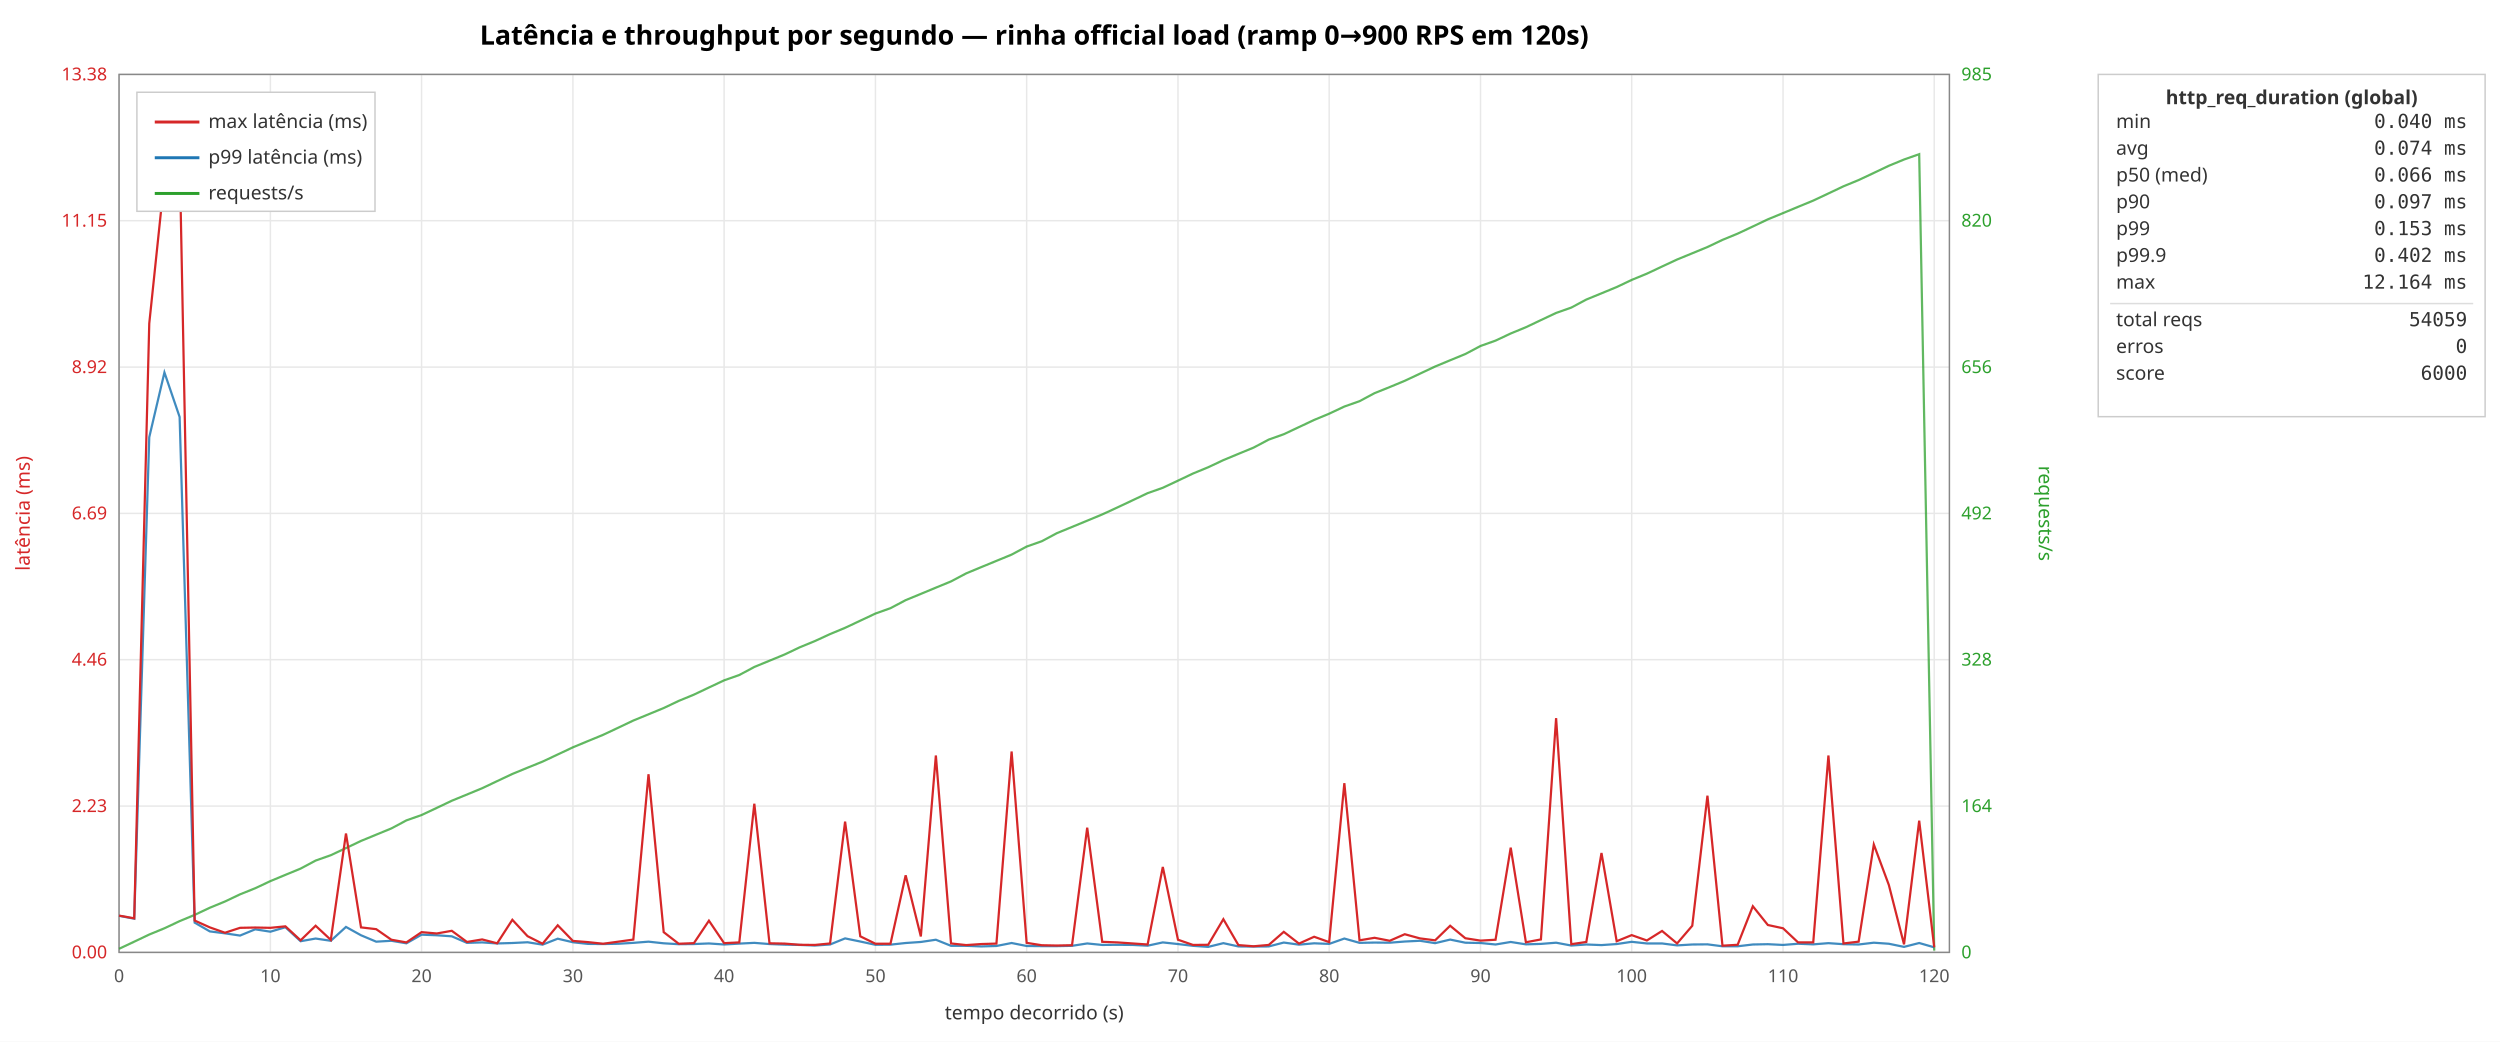
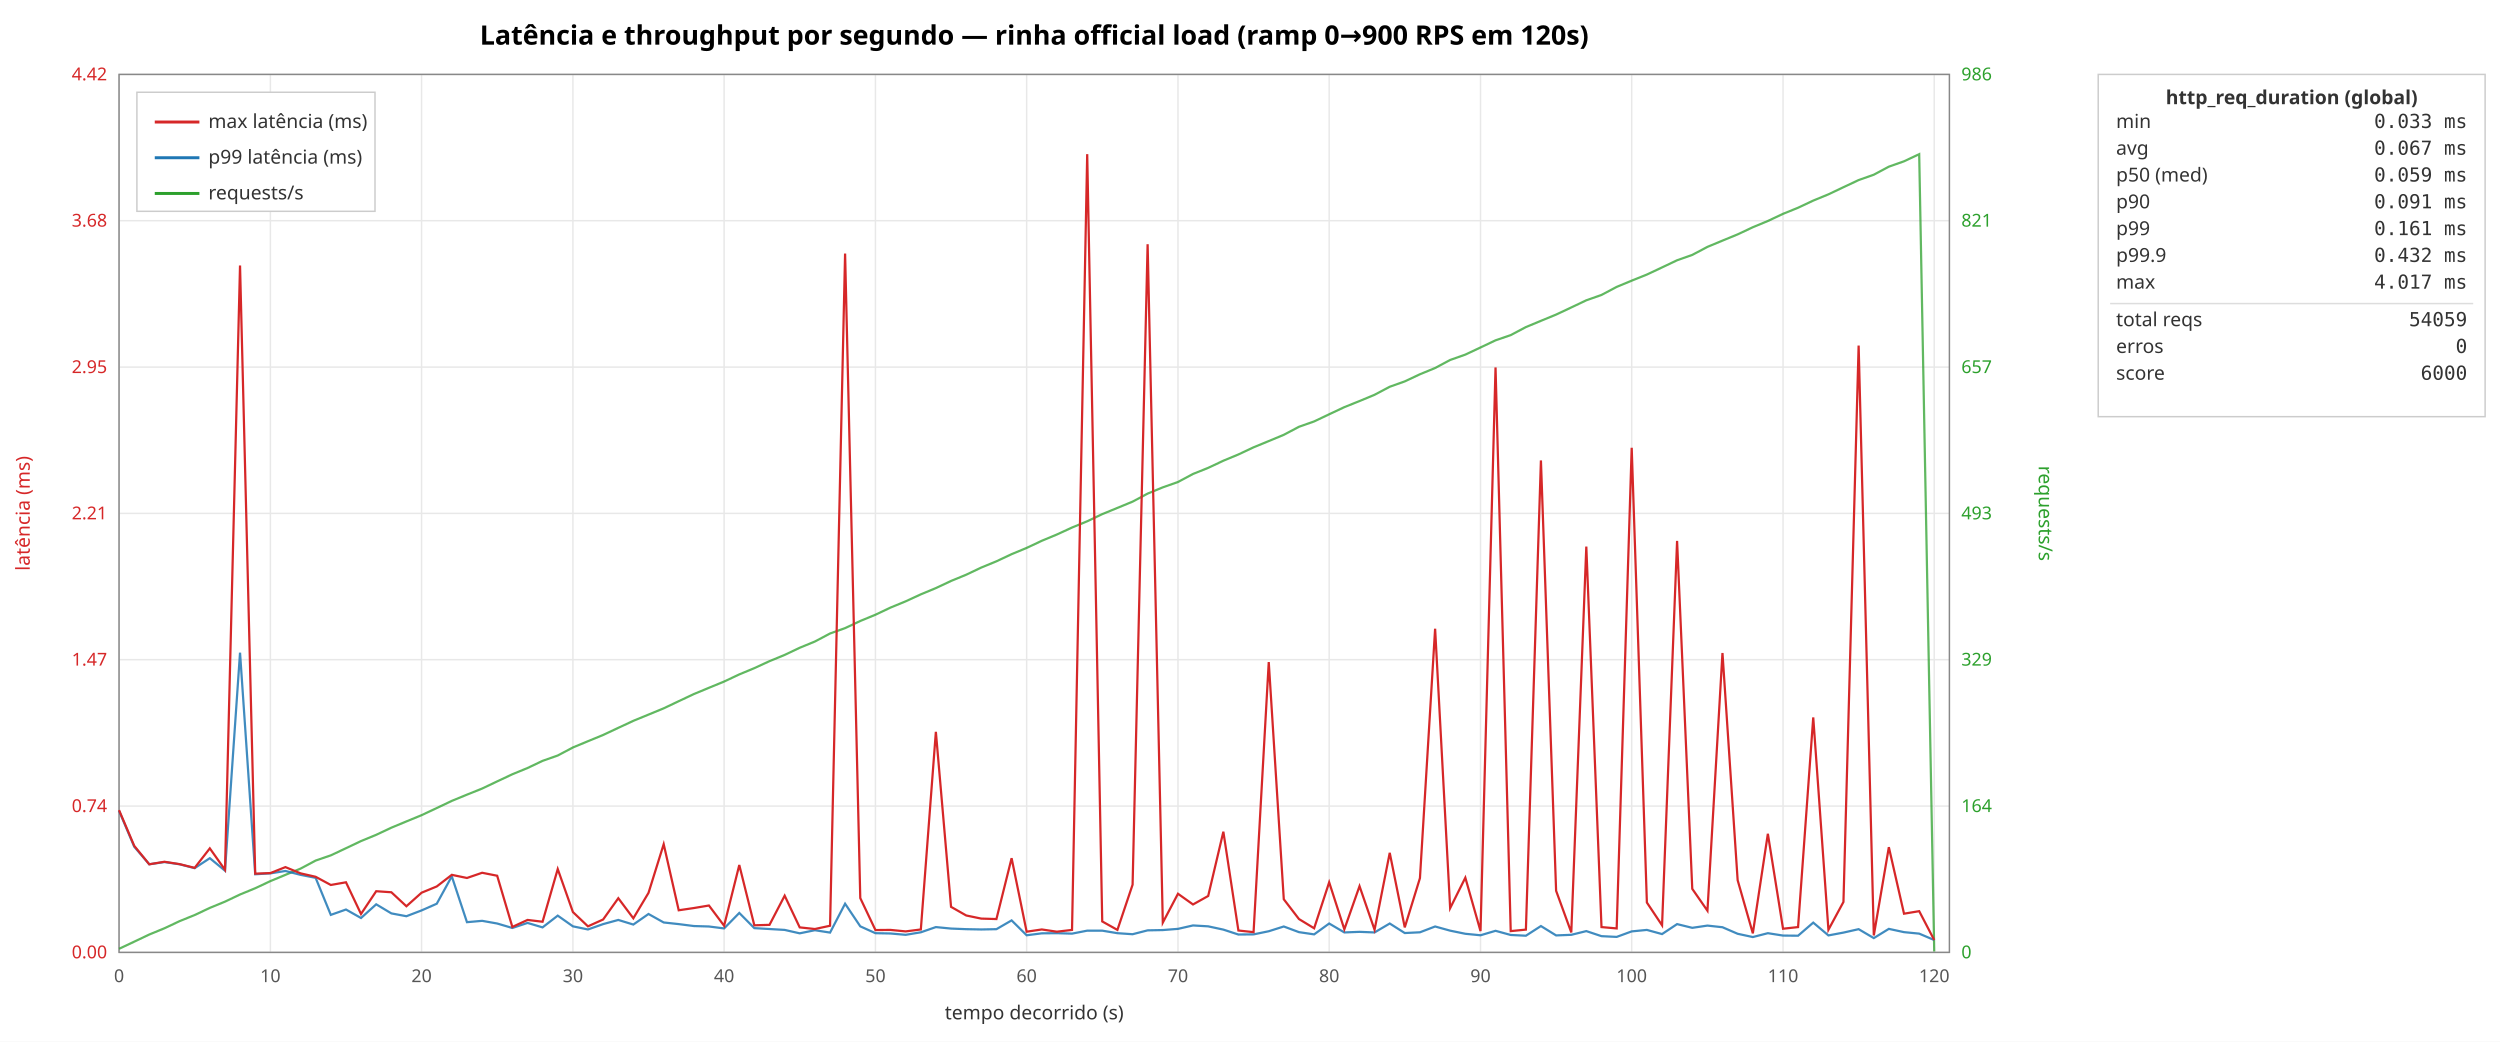
<svg xmlns="http://www.w3.org/2000/svg" viewBox="0 0 1680 700" font-family="sans-serif">
  <rect width="1680" height="700" fill="white" />
  <text x="695.0" y="30" text-anchor="middle" font-size="18" font-weight="bold">Latência e throughput por segundo — rinha official load (ramp 0→900 RPS em 120s)</text>
  <text x="20.0" y="345.0" text-anchor="middle" font-size="13" fill="#d62728" transform="rotate(-90 20.0 345.0)">latência (ms)</text>
  <text x="1370.0" y="345.0" text-anchor="middle" font-size="13" fill="#2ca02c" transform="rotate(90 1370.0 345.0)">requests/s</text>
  <text x="695.0" y="685.0" text-anchor="middle" font-size="13" fill="#333">tempo decorrido (s)</text>
  <line x1="80.0" y1="50" x2="80.0" y2="640" stroke="#e8e8e8" stroke-width="1" />
  <text x="80.0" y="660.0" text-anchor="middle" font-size="12" fill="#555">0</text>
  <line x1="181.7" y1="50" x2="181.7" y2="640" stroke="#e8e8e8" stroke-width="1" />
  <text x="181.7" y="660.0" text-anchor="middle" font-size="12" fill="#555">10</text>
  <line x1="283.3" y1="50" x2="283.3" y2="640" stroke="#e8e8e8" stroke-width="1" />
  <text x="283.3" y="660.0" text-anchor="middle" font-size="12" fill="#555">20</text>
  <line x1="385.0" y1="50" x2="385.0" y2="640" stroke="#e8e8e8" stroke-width="1" />
  <text x="385.0" y="660.0" text-anchor="middle" font-size="12" fill="#555">30</text>
  <line x1="486.6" y1="50" x2="486.6" y2="640" stroke="#e8e8e8" stroke-width="1" />
  <text x="486.6" y="660.0" text-anchor="middle" font-size="12" fill="#555">40</text>
  <line x1="588.3" y1="50" x2="588.3" y2="640" stroke="#e8e8e8" stroke-width="1" />
  <text x="588.3" y="660.0" text-anchor="middle" font-size="12" fill="#555">50</text>
  <line x1="689.9" y1="50" x2="689.9" y2="640" stroke="#e8e8e8" stroke-width="1" />
  <text x="689.9" y="660.0" text-anchor="middle" font-size="12" fill="#555">60</text>
  <line x1="791.6" y1="50" x2="791.6" y2="640" stroke="#e8e8e8" stroke-width="1" />
  <text x="791.6" y="660.0" text-anchor="middle" font-size="12" fill="#555">70</text>
  <line x1="893.2" y1="50" x2="893.2" y2="640" stroke="#e8e8e8" stroke-width="1" />
  <text x="893.2" y="660.0" text-anchor="middle" font-size="12" fill="#555">80</text>
  <line x1="994.9" y1="50" x2="994.9" y2="640" stroke="#e8e8e8" stroke-width="1" />
  <text x="994.9" y="660.0" text-anchor="middle" font-size="12" fill="#555">90</text>
  <line x1="1096.5" y1="50" x2="1096.5" y2="640" stroke="#e8e8e8" stroke-width="1" />
  <text x="1096.5" y="660.0" text-anchor="middle" font-size="12" fill="#555">100</text>
  <line x1="1198.2" y1="50" x2="1198.2" y2="640" stroke="#e8e8e8" stroke-width="1" />
  <text x="1198.2" y="660.0" text-anchor="middle" font-size="12" fill="#555">110</text>
  <line x1="1299.8" y1="50" x2="1299.8" y2="640" stroke="#e8e8e8" stroke-width="1" />
  <text x="1299.8" y="660.0" text-anchor="middle" font-size="12" fill="#555">120</text>
  <line x1="80" y1="640.0" x2="1310.0" y2="640.0" stroke="#e8e8e8" stroke-width="1" />
  <text x="72.0" y="644.0" text-anchor="end" font-size="12" fill="#d62728">0.00</text>
  <line x1="80" y1="541.7" x2="1310.0" y2="541.7" stroke="#e8e8e8" stroke-width="1" />
-   <text x="72.0" y="545.7" text-anchor="end" font-size="12" fill="#d62728">2.23</text>
+   <text x="72.0" y="545.7" text-anchor="end" font-size="12" fill="#d62728">0.74</text>
  <line x1="80" y1="443.3" x2="1310.0" y2="443.3" stroke="#e8e8e8" stroke-width="1" />
-   <text x="72.0" y="447.3" text-anchor="end" font-size="12" fill="#d62728">4.46</text>
+   <text x="72.0" y="447.3" text-anchor="end" font-size="12" fill="#d62728">1.47</text>
  <line x1="80" y1="345.0" x2="1310.0" y2="345.0" stroke="#e8e8e8" stroke-width="1" />
-   <text x="72.0" y="349.0" text-anchor="end" font-size="12" fill="#d62728">6.69</text>
+   <text x="72.0" y="349.0" text-anchor="end" font-size="12" fill="#d62728">2.21</text>
  <line x1="80" y1="246.7" x2="1310.0" y2="246.7" stroke="#e8e8e8" stroke-width="1" />
-   <text x="72.0" y="250.7" text-anchor="end" font-size="12" fill="#d62728">8.92</text>
+   <text x="72.0" y="250.7" text-anchor="end" font-size="12" fill="#d62728">2.95</text>
  <line x1="80" y1="148.3" x2="1310.0" y2="148.3" stroke="#e8e8e8" stroke-width="1" />
-   <text x="72.0" y="152.3" text-anchor="end" font-size="12" fill="#d62728">11.15</text>
+   <text x="72.0" y="152.3" text-anchor="end" font-size="12" fill="#d62728">3.68</text>
  <line x1="80" y1="50.0" x2="1310.0" y2="50.0" stroke="#e8e8e8" stroke-width="1" />
-   <text x="72.0" y="54.0" text-anchor="end" font-size="12" fill="#d62728">13.38</text>
+   <text x="72.0" y="54.0" text-anchor="end" font-size="12" fill="#d62728">4.42</text>
  <text x="1318.0" y="644.0" text-anchor="start" font-size="12" fill="#2ca02c">0</text>
  <text x="1318.0" y="545.7" text-anchor="start" font-size="12" fill="#2ca02c">164</text>
-   <text x="1318.0" y="447.3" text-anchor="start" font-size="12" fill="#2ca02c">328</text>
-   <text x="1318.0" y="349.0" text-anchor="start" font-size="12" fill="#2ca02c">492</text>
-   <text x="1318.0" y="250.7" text-anchor="start" font-size="12" fill="#2ca02c">656</text>
-   <text x="1318.0" y="152.3" text-anchor="start" font-size="12" fill="#2ca02c">820</text>
-   <text x="1318.0" y="54.0" text-anchor="start" font-size="12" fill="#2ca02c">985</text>
+   <text x="1318.0" y="447.3" text-anchor="start" font-size="12" fill="#2ca02c">329</text>
+   <text x="1318.0" y="349.0" text-anchor="start" font-size="12" fill="#2ca02c">493</text>
+   <text x="1318.0" y="250.7" text-anchor="start" font-size="12" fill="#2ca02c">657</text>
+   <text x="1318.0" y="152.3" text-anchor="start" font-size="12" fill="#2ca02c">821</text>
+   <text x="1318.0" y="54.0" text-anchor="start" font-size="12" fill="#2ca02c">986</text>
  <rect x="80" y="50" width="1230" height="590" fill="none" stroke="#888" stroke-width="1" />
-   <path d="M80.0 637.6 L90.2 632.8 L100.3 628.0 L110.5 623.8 L120.7 619.0 L130.8 614.8 L141.0 610.0 L151.2 605.8 L161.3 601.0 L171.5 596.9 L181.7 592.1 L191.8 587.9 L202.0 583.7 L212.1 578.3 L222.3 574.7 L232.5 569.9 L242.6 565.1 L252.8 560.9 L263.0 556.7 L273.1 551.3 L283.3 547.7 L293.5 542.9 L303.6 538.1 L313.8 533.9 L324.0 529.7 L334.1 524.9 L344.3 520.1 L354.5 515.9 L364.6 511.8 L374.8 507.0 L385.0 502.2 L395.1 498.0 L405.3 493.8 L415.5 489.0 L425.6 484.2 L435.8 480.0 L446.0 475.8 L456.1 471.0 L466.3 466.8 L476.4 462.0 L486.6 457.2 L496.8 453.6 L506.9 448.2 L517.1 444.0 L527.3 439.8 L537.4 435.0 L547.6 430.8 L557.8 426.1 L567.9 421.9 L578.1 417.1 L588.3 412.3 L598.4 408.7 L608.6 403.3 L618.8 399.1 L628.9 394.9 L639.1 390.7 L649.3 385.3 L659.4 381.1 L669.6 376.9 L679.8 372.7 L689.9 367.3 L700.1 363.7 L710.2 358.3 L720.4 354.1 L730.6 349.9 L740.7 345.7 L750.9 341.0 L761.1 336.2 L771.2 331.4 L781.4 327.8 L791.6 323.0 L801.7 318.2 L811.9 314.0 L822.1 309.2 L832.2 305.0 L842.4 300.8 L852.6 295.4 L862.7 291.8 L872.9 287.0 L883.1 282.2 L893.2 278.0 L903.4 273.2 L913.6 269.6 L923.7 264.2 L933.9 260.1 L944.0 255.9 L954.2 251.1 L964.4 246.3 L974.5 242.1 L984.7 237.9 L994.9 232.5 L1005.0 228.9 L1015.2 224.1 L1025.4 219.9 L1035.5 215.1 L1045.7 210.3 L1055.9 206.7 L1066.0 201.3 L1076.2 197.1 L1086.4 192.9 L1096.5 188.1 L1106.7 183.9 L1116.9 179.1 L1127.0 174.4 L1137.2 170.2 L1147.4 166.0 L1157.5 161.2 L1167.7 157.0 L1177.9 152.2 L1188.0 147.4 L1198.2 143.2 L1208.3 139.0 L1218.5 134.8 L1228.7 130.0 L1238.8 125.2 L1249.0 121.0 L1259.2 116.2 L1269.3 111.4 L1279.5 107.2 L1289.7 103.6 L1299.8 638.8 " stroke="#2ca02c" stroke-width="1.5" fill="none" opacity="0.75" />
-   <path d="M80.0 615.4 L90.2 617.4 L100.3 293.8 L110.5 250.3 L120.7 280.2 L130.8 620.0 L141.0 625.9 L151.2 627.2 L161.3 628.7 L171.5 624.5 L181.7 626.1 L191.8 623.1 L202.0 632.5 L212.1 630.7 L222.3 632.2 L232.5 622.9 L242.6 628.5 L252.8 632.8 L263.0 632.2 L273.1 633.9 L283.3 628.1 L293.5 628.5 L303.6 629.2 L313.8 633.6 L324.0 633.3 L334.1 634.0 L344.3 633.7 L354.5 633.2 L364.6 634.8 L374.8 630.8 L385.0 633.2 L395.1 634.3 L405.3 634.4 L415.5 634.2 L425.6 633.6 L435.8 632.8 L446.0 633.9 L456.1 634.5 L466.3 634.4 L476.4 634.0 L486.6 634.7 L496.8 634.1 L506.9 633.6 L517.1 634.4 L527.3 634.8 L537.4 635.0 L547.6 635.4 L557.8 634.7 L567.9 630.6 L578.1 632.7 L588.3 634.9 L598.4 634.8 L608.6 633.7 L618.8 633.0 L628.9 631.5 L639.1 635.6 L649.3 635.6 L659.4 636.0 L669.6 635.7 L679.8 633.7 L689.9 635.7 L700.1 635.8 L710.2 635.8 L720.4 635.6 L730.6 634.0 L740.7 635.0 L750.9 634.9 L761.1 635.0 L771.2 635.5 L781.4 633.3 L791.6 634.4 L801.7 635.6 L811.9 636.3 L822.1 633.8 L832.2 636.0 L842.4 636.1 L852.6 636.0 L862.7 633.4 L872.9 634.8 L883.1 633.9 L893.2 634.3 L903.4 630.7 L913.6 633.6 L923.7 633.4 L933.9 633.5 L944.0 632.7 L954.2 632.2 L964.4 633.8 L974.5 631.4 L984.7 633.5 L994.9 633.7 L1005.0 634.7 L1015.2 633.0 L1025.4 634.6 L1035.5 634.3 L1045.7 633.5 L1055.9 635.4 L1066.0 634.7 L1076.2 635.1 L1086.4 634.4 L1096.5 632.9 L1106.7 634.0 L1116.9 634.0 L1127.0 635.3 L1137.2 634.7 L1147.4 634.6 L1157.5 635.9 L1167.7 635.9 L1177.9 634.7 L1188.0 634.5 L1198.2 635.0 L1208.3 634.2 L1218.5 634.6 L1228.7 633.8 L1238.8 634.5 L1249.0 634.7 L1259.2 633.5 L1269.3 634.2 L1279.5 636.3 L1289.7 633.7 L1299.8 636.6 " stroke="#1f77b4" stroke-width="1.5" fill="none" opacity="0.85" />
-   <path d="M80.0 615.3 L90.2 617.1 L100.3 217.4 L110.5 120.0 L120.7 103.6 L130.8 618.6 L141.0 623.2 L151.2 626.8 L161.3 623.5 L171.5 623.3 L181.7 623.5 L191.8 622.5 L202.0 631.9 L212.1 622.1 L222.3 631.6 L232.5 560.1 L242.6 623.2 L252.8 624.4 L263.0 631.5 L273.1 633.3 L283.3 626.4 L293.5 627.3 L303.6 625.5 L313.8 633.0 L324.0 631.3 L334.1 633.9 L344.3 618.1 L354.5 629.1 L364.6 634.2 L374.8 621.8 L385.0 632.3 L395.1 633.1 L405.3 634.2 L415.5 632.8 L425.6 631.4 L435.8 520.3 L446.0 626.4 L456.1 634.2 L466.3 633.8 L476.4 618.7 L486.6 633.8 L496.8 633.3 L506.9 540.1 L517.1 633.9 L527.3 634.1 L537.4 634.9 L547.6 635.0 L557.8 634.0 L567.9 552.1 L578.1 629.2 L588.3 634.2 L598.4 634.2 L608.6 588.2 L618.8 629.3 L628.9 507.7 L639.1 634.0 L649.3 635.1 L659.4 634.4 L669.6 634.1 L679.8 505.0 L689.9 633.6 L700.1 635.2 L710.2 635.4 L720.4 635.2 L730.6 556.2 L740.7 632.9 L750.9 633.3 L761.1 634.0 L771.2 634.7 L781.4 582.6 L791.6 631.5 L801.7 635.0 L811.9 634.9 L822.1 617.7 L832.2 635.1 L842.4 635.9 L852.6 635.0 L862.7 626.2 L872.9 634.1 L883.1 629.5 L893.2 633.1 L903.4 526.3 L913.6 631.9 L923.7 630.2 L933.9 632.2 L944.0 627.8 L954.2 630.6 L964.4 631.9 L974.5 622.1 L984.7 630.5 L994.9 632.1 L1005.0 631.5 L1015.2 569.6 L1025.4 633.2 L1035.5 631.3 L1045.7 482.6 L1055.9 634.5 L1066.0 633.0 L1076.2 573.2 L1086.4 632.5 L1096.5 628.4 L1106.7 632.0 L1116.9 625.6 L1127.0 634.0 L1137.2 622.1 L1147.4 534.7 L1157.5 635.5 L1167.7 634.9 L1177.9 609.0 L1188.0 621.6 L1198.2 623.8 L1208.3 633.3 L1218.5 633.3 L1228.7 507.7 L1238.8 634.0 L1249.0 632.8 L1259.2 567.5 L1269.3 594.7 L1279.5 634.6 L1289.7 551.5 L1299.8 636.6 " stroke="#d62728" stroke-width="1.5" fill="none" />
+   <path d="M80.0 637.6 L90.2 632.8 L100.3 628.0 L110.5 623.8 L120.7 619.0 L130.8 614.9 L141.0 610.1 L151.2 605.9 L161.3 601.1 L171.5 596.9 L181.7 592.1 L191.8 587.9 L202.0 583.7 L212.1 578.3 L222.3 574.8 L232.5 570.0 L242.6 565.2 L252.8 561.0 L263.0 556.2 L273.1 552.0 L283.3 547.8 L293.5 543.0 L303.6 538.2 L313.8 534.0 L324.0 529.9 L334.1 525.1 L344.3 520.3 L354.5 516.1 L364.6 511.3 L374.8 507.7 L385.0 502.3 L395.1 498.1 L405.3 493.9 L415.5 489.1 L425.6 484.4 L435.8 480.2 L446.0 476.0 L456.1 471.2 L466.3 466.4 L476.4 462.2 L486.6 458.0 L496.8 453.2 L506.9 449.0 L517.1 444.3 L527.3 440.1 L537.4 435.3 L547.6 431.1 L557.8 425.7 L567.9 422.1 L578.1 417.3 L588.3 413.1 L598.4 408.3 L608.6 404.1 L618.8 399.4 L628.9 395.2 L639.1 390.4 L649.3 386.2 L659.4 381.4 L669.6 377.2 L679.8 372.4 L689.9 368.2 L700.1 363.4 L710.2 359.2 L720.4 354.5 L730.6 350.3 L740.7 345.5 L750.9 341.3 L761.1 337.1 L771.2 331.7 L781.4 327.5 L791.6 323.9 L801.7 318.5 L811.9 314.4 L822.1 309.6 L832.2 305.4 L842.4 300.6 L852.6 296.4 L862.7 292.2 L872.9 286.8 L883.1 283.2 L893.2 278.4 L903.4 273.6 L913.6 269.5 L923.7 265.3 L933.9 259.9 L944.0 256.3 L954.2 251.5 L964.4 247.3 L974.5 241.9 L984.7 238.3 L994.9 233.5 L1005.0 228.7 L1015.2 225.2 L1025.4 219.8 L1035.5 215.6 L1045.7 211.4 L1055.9 206.6 L1066.0 201.8 L1076.2 198.2 L1086.4 192.8 L1096.5 188.6 L1106.7 184.5 L1116.9 179.7 L1127.0 174.9 L1137.2 171.3 L1147.4 165.9 L1157.5 161.7 L1167.7 157.5 L1177.9 152.7 L1188.0 148.5 L1198.2 143.7 L1208.3 139.6 L1218.5 134.8 L1228.7 130.6 L1238.8 125.8 L1249.0 121.0 L1259.2 117.4 L1269.3 112.0 L1279.5 108.4 L1289.7 103.6 L1299.8 639.4 " stroke="#2ca02c" stroke-width="1.5" fill="none" opacity="0.75" />
+   <path d="M80.0 544.9 L90.2 569.0 L100.3 580.8 L110.5 579.3 L120.7 580.8 L130.8 583.4 L141.0 576.7 L151.2 585.1 L161.3 438.6 L171.5 587.5 L181.7 586.9 L191.8 585.3 L202.0 587.9 L212.1 589.9 L222.3 614.8 L232.5 611.2 L242.6 616.9 L252.8 607.7 L263.0 613.8 L273.1 615.7 L283.3 611.8 L293.5 607.3 L303.6 588.9 L313.8 619.7 L324.0 618.8 L334.1 620.6 L344.3 623.6 L354.5 620.2 L364.6 623.2 L374.8 615.3 L385.0 622.5 L395.1 624.6 L405.3 621.0 L415.5 618.2 L425.6 621.3 L435.8 614.2 L446.0 619.9 L456.1 621.0 L466.3 622.3 L476.4 622.6 L486.6 623.9 L496.8 613.5 L506.9 623.7 L517.1 624.3 L527.3 624.9 L537.4 627.2 L547.6 625.1 L557.8 626.7 L567.9 607.3 L578.1 622.5 L588.3 627.1 L598.4 627.3 L608.6 628.2 L618.8 626.5 L628.9 623.0 L639.1 624.0 L649.3 624.4 L659.4 624.6 L669.6 624.4 L679.8 618.5 L689.9 628.5 L700.1 627.2 L710.2 627.1 L720.4 627.4 L730.6 625.4 L740.7 625.4 L750.9 627.1 L761.1 627.8 L771.2 625.2 L781.4 625.0 L791.6 624.2 L801.7 621.9 L811.9 622.5 L822.1 624.7 L832.2 628.0 L842.4 627.9 L852.6 625.8 L862.7 622.6 L872.9 626.4 L883.1 627.9 L893.2 620.6 L903.4 626.6 L913.6 626.2 L923.7 626.6 L933.9 620.6 L944.0 627.0 L954.2 626.5 L964.4 622.6 L974.5 625.4 L984.7 627.5 L994.9 628.5 L1005.0 625.5 L1015.2 628.3 L1025.4 628.8 L1035.5 622.3 L1045.7 628.6 L1055.9 628.2 L1066.0 625.7 L1076.2 629.1 L1086.4 629.6 L1096.5 625.9 L1106.7 624.9 L1116.9 627.7 L1127.0 621.0 L1137.2 623.5 L1147.4 622.0 L1157.5 623.1 L1167.7 627.5 L1177.9 629.7 L1188.0 627.1 L1198.2 628.7 L1208.3 628.8 L1218.5 620.0 L1228.7 628.6 L1238.8 626.7 L1249.0 624.4 L1259.2 630.4 L1269.3 624.2 L1279.5 626.4 L1289.7 627.4 L1299.8 631.7 " stroke="#1f77b4" stroke-width="1.5" fill="none" opacity="0.85" />
+   <path d="M80.0 544.4 L90.2 568.4 L100.3 580.8 L110.5 579.1 L120.7 580.7 L130.8 583.2 L141.0 570.1 L151.2 584.5 L161.3 178.4 L171.5 587.1 L181.7 586.7 L191.8 582.7 L202.0 586.9 L212.1 589.2 L222.3 594.7 L232.5 592.9 L242.6 614.2 L252.8 598.9 L263.0 599.6 L273.1 609.0 L283.3 599.9 L293.5 595.7 L303.6 587.9 L313.8 590.0 L324.0 586.5 L334.1 588.5 L344.3 622.9 L354.5 618.2 L364.6 619.4 L374.8 584.0 L385.0 612.9 L395.1 622.5 L405.3 617.9 L415.5 603.6 L425.6 617.1 L435.8 600.0 L446.0 567.3 L456.1 611.7 L466.3 610.2 L476.4 608.5 L486.6 622.1 L496.8 581.3 L506.9 621.8 L517.1 621.5 L527.3 601.9 L537.4 623.2 L547.6 624.3 L557.8 622.1 L567.9 170.4 L578.1 603.5 L588.3 625.0 L598.4 624.9 L608.6 625.9 L618.8 624.6 L628.9 491.8 L639.1 609.4 L649.3 615.2 L659.4 617.3 L669.6 617.6 L679.8 576.7 L689.9 626.1 L700.1 624.6 L710.2 626.1 L720.4 624.9 L730.6 103.6 L740.7 619.2 L750.9 624.9 L761.1 594.5 L771.2 164.1 L781.4 620.0 L791.6 600.6 L801.7 607.8 L811.9 602.1 L822.1 558.9 L832.2 625.3 L842.4 626.4 L852.6 444.9 L862.7 604.3 L872.9 617.6 L883.1 623.8 L893.2 592.9 L903.4 624.5 L913.6 595.5 L923.7 624.8 L933.9 573.1 L944.0 623.2 L954.2 590.1 L964.4 422.5 L974.5 610.3 L984.7 589.8 L994.9 625.7 L1005.0 246.9 L1015.2 625.7 L1025.4 624.7 L1035.5 309.4 L1045.7 598.6 L1055.9 626.6 L1066.0 367.3 L1076.2 623.0 L1086.4 623.9 L1096.5 300.9 L1106.7 606.5 L1116.9 621.8 L1127.0 363.5 L1137.2 597.3 L1147.4 612.0 L1157.5 438.8 L1167.7 591.5 L1177.9 627.2 L1188.0 560.3 L1198.2 624.1 L1208.3 623.0 L1218.5 482.1 L1228.7 624.8 L1238.8 606.1 L1249.0 232.2 L1259.2 628.6 L1269.3 569.3 L1279.5 614.0 L1289.7 612.3 L1299.8 631.7 " stroke="#d62728" stroke-width="1.5" fill="none" />
  <g font-size="13">
    <rect x="92" y="62" width="160" height="80" fill="white" stroke="#ccc" />
    <line x1="104" y1="82" x2="134" y2="82" stroke="#d62728" stroke-width="2" />
    <text x="140" y="86" fill="#333">max latência (ms)</text>
    <line x1="104" y1="106" x2="134" y2="106" stroke="#1f77b4" stroke-width="2" />
    <text x="140" y="110" fill="#333">p99 latência (ms)</text>
    <line x1="104" y1="130" x2="134" y2="130" stroke="#2ca02c" stroke-width="2" />
    <text x="140" y="134" fill="#333">requests/s</text>
  </g>
  <g font-size="13">
    <rect x="1410" y="50" width="260" height="230" fill="white" stroke="#ccc" />
    <text x="1540" y="70" text-anchor="middle" font-weight="bold" fill="#333">http_req_duration (global)</text>
    <text x="1422" y="86" fill="#333">min</text>
-     <text x="1658" y="86" text-anchor="end" fill="#333" font-family="monospace">0.040 ms</text>
+     <text x="1658" y="86" text-anchor="end" fill="#333" font-family="monospace">0.033 ms</text>
    <text x="1422" y="104" fill="#333">avg</text>
-     <text x="1658" y="104" text-anchor="end" fill="#333" font-family="monospace">0.074 ms</text>
+     <text x="1658" y="104" text-anchor="end" fill="#333" font-family="monospace">0.067 ms</text>
    <text x="1422" y="122" fill="#333">p50 (med)</text>
-     <text x="1658" y="122" text-anchor="end" fill="#333" font-family="monospace">0.066 ms</text>
+     <text x="1658" y="122" text-anchor="end" fill="#333" font-family="monospace">0.059 ms</text>
    <text x="1422" y="140" fill="#333">p90</text>
-     <text x="1658" y="140" text-anchor="end" fill="#333" font-family="monospace">0.097 ms</text>
+     <text x="1658" y="140" text-anchor="end" fill="#333" font-family="monospace">0.091 ms</text>
    <text x="1422" y="158" fill="#333">p99</text>
-     <text x="1658" y="158" text-anchor="end" fill="#333" font-family="monospace">0.153 ms</text>
+     <text x="1658" y="158" text-anchor="end" fill="#333" font-family="monospace">0.161 ms</text>
    <text x="1422" y="176" fill="#333">p99.9</text>
-     <text x="1658" y="176" text-anchor="end" fill="#333" font-family="monospace">0.402 ms</text>
+     <text x="1658" y="176" text-anchor="end" fill="#333" font-family="monospace">0.432 ms</text>
    <text x="1422" y="194" fill="#333">max</text>
-     <text x="1658" y="194" text-anchor="end" fill="#333" font-family="monospace">12.164 ms</text>
+     <text x="1658" y="194" text-anchor="end" fill="#333" font-family="monospace">4.017 ms</text>
    <line x1="1418" y1="204" x2="1662" y2="204" stroke="#ddd" />
    <text x="1422" y="219.2" fill="#333">total reqs</text>
    <text x="1658" y="219.2" text-anchor="end" fill="#333" font-family="monospace">54059</text>
    <text x="1422" y="237.2" fill="#333">erros</text>
    <text x="1658" y="237.2" text-anchor="end" fill="#333" font-family="monospace">0</text>
    <text x="1422" y="255.2" fill="#333">score</text>
    <text x="1658" y="255.2" text-anchor="end" fill="#333" font-family="monospace">6000</text>
  </g>
</svg>
